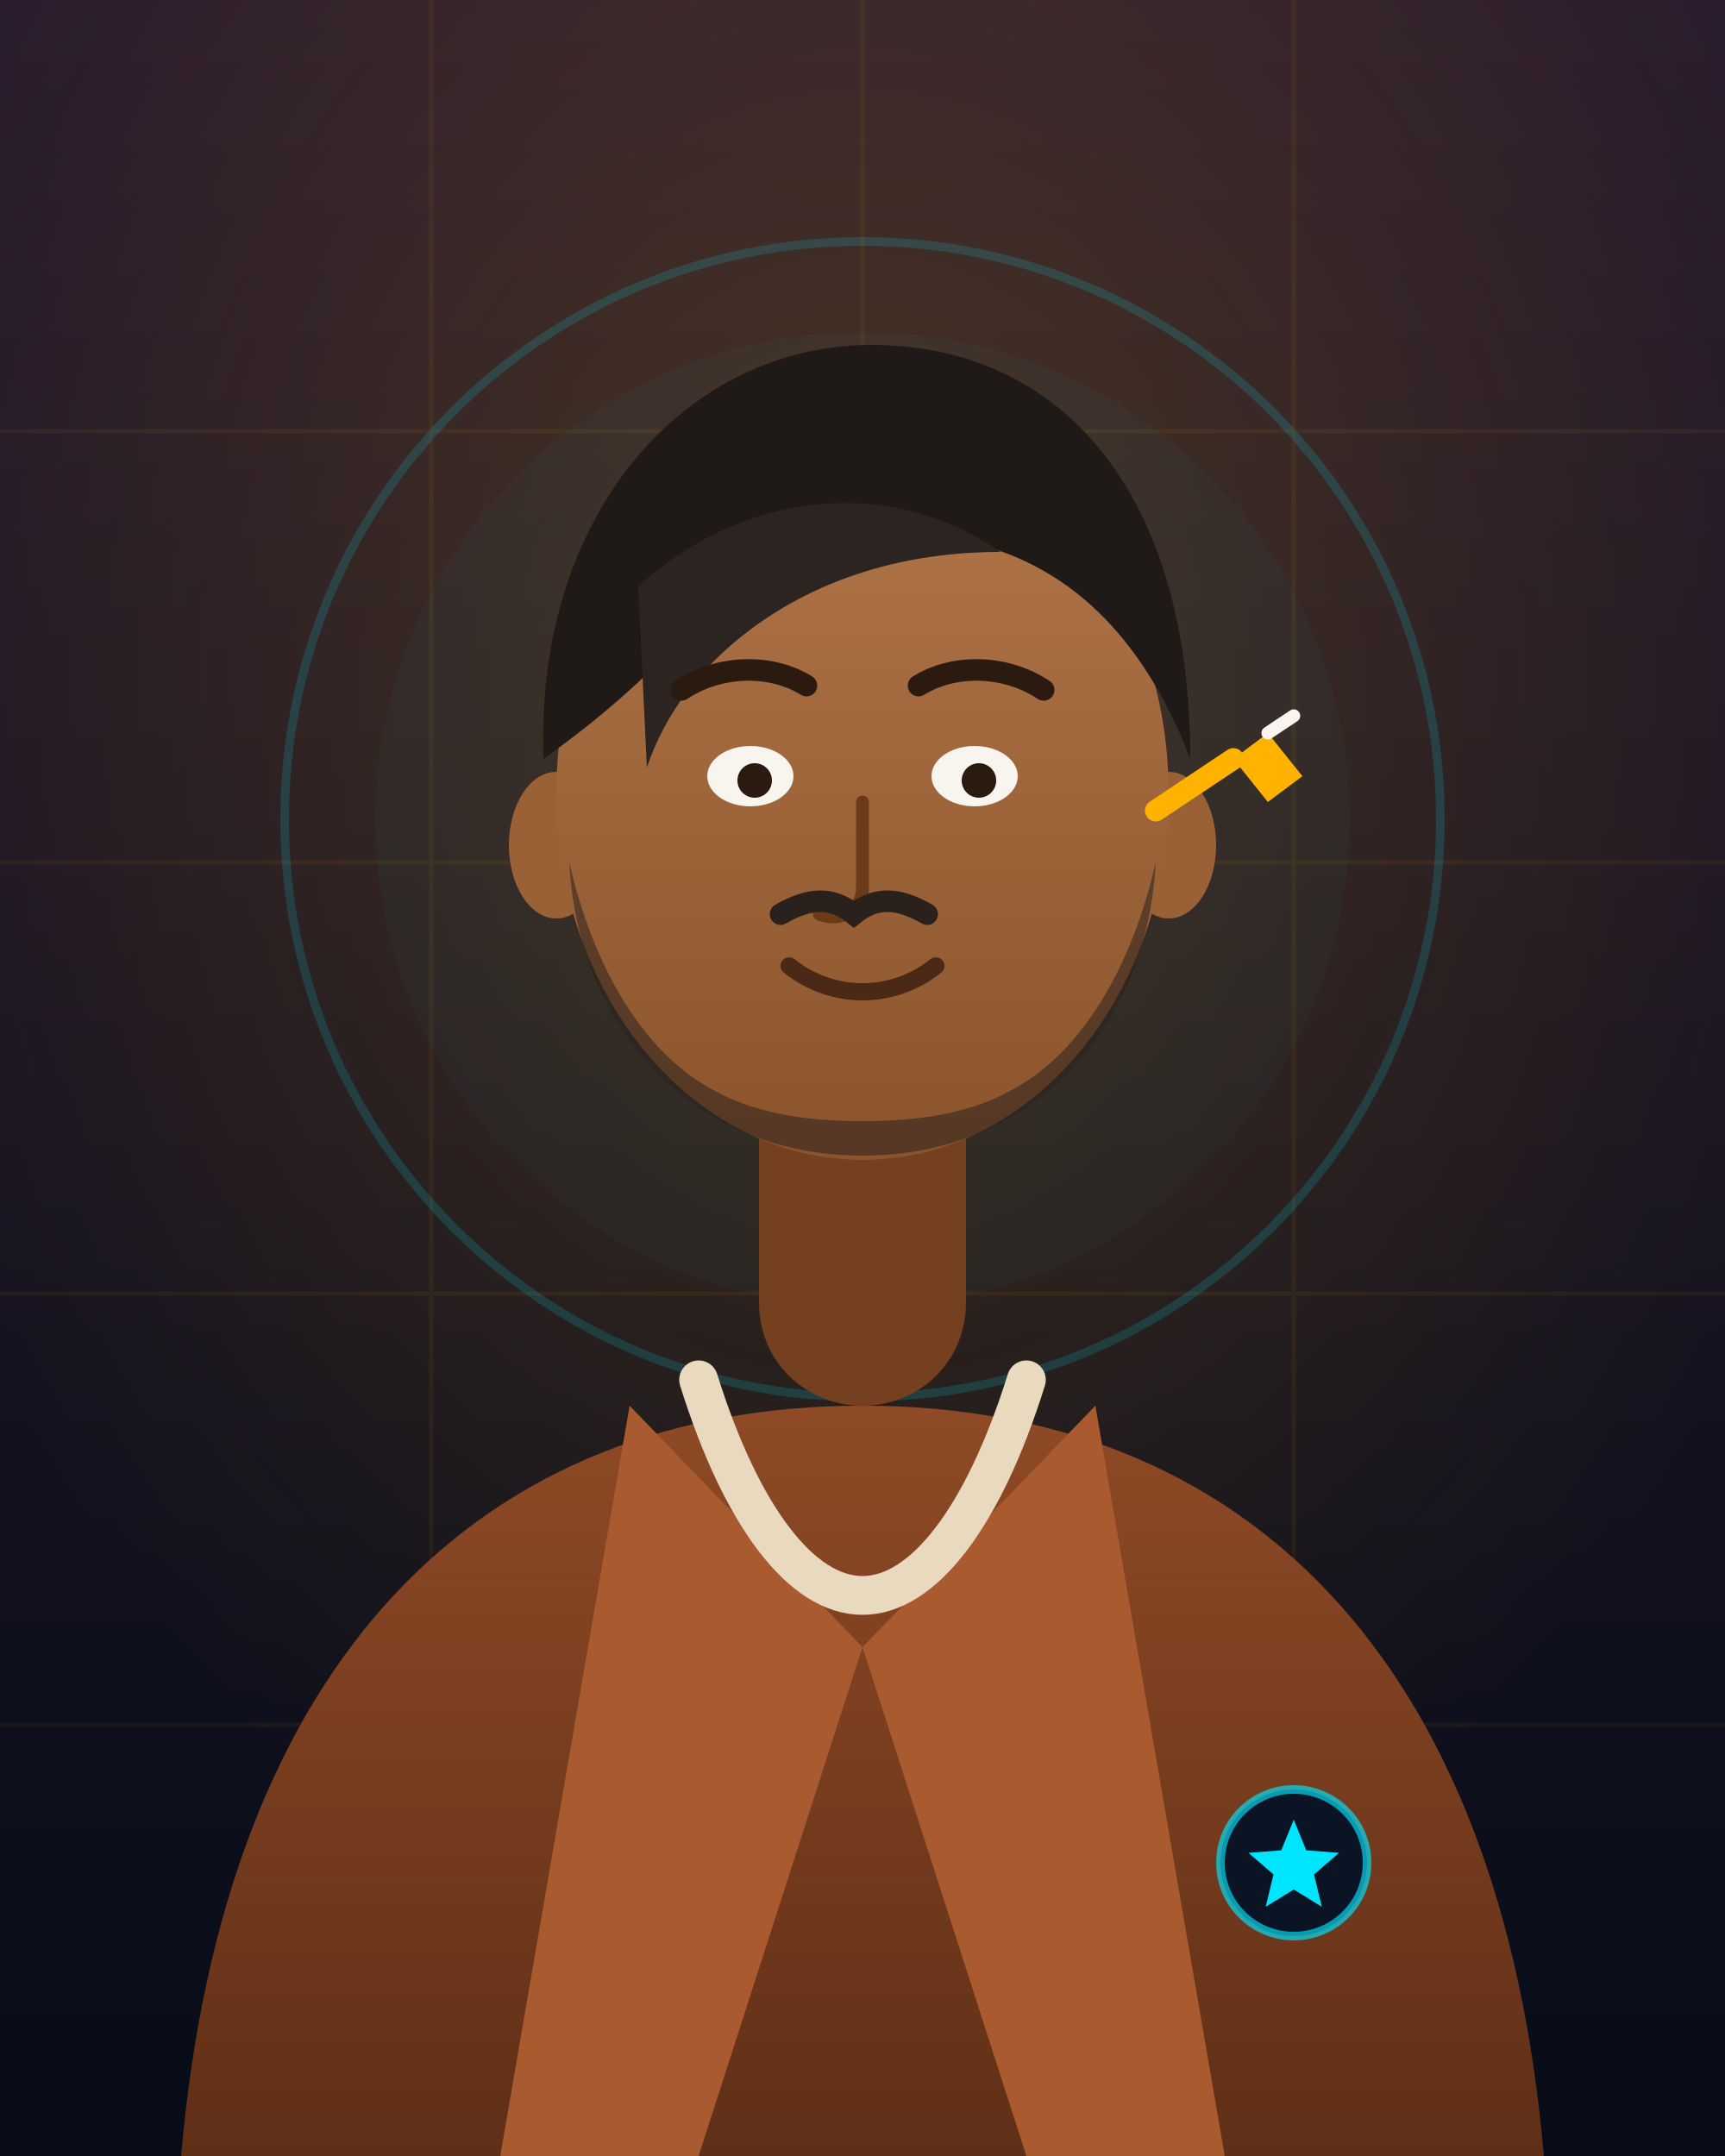
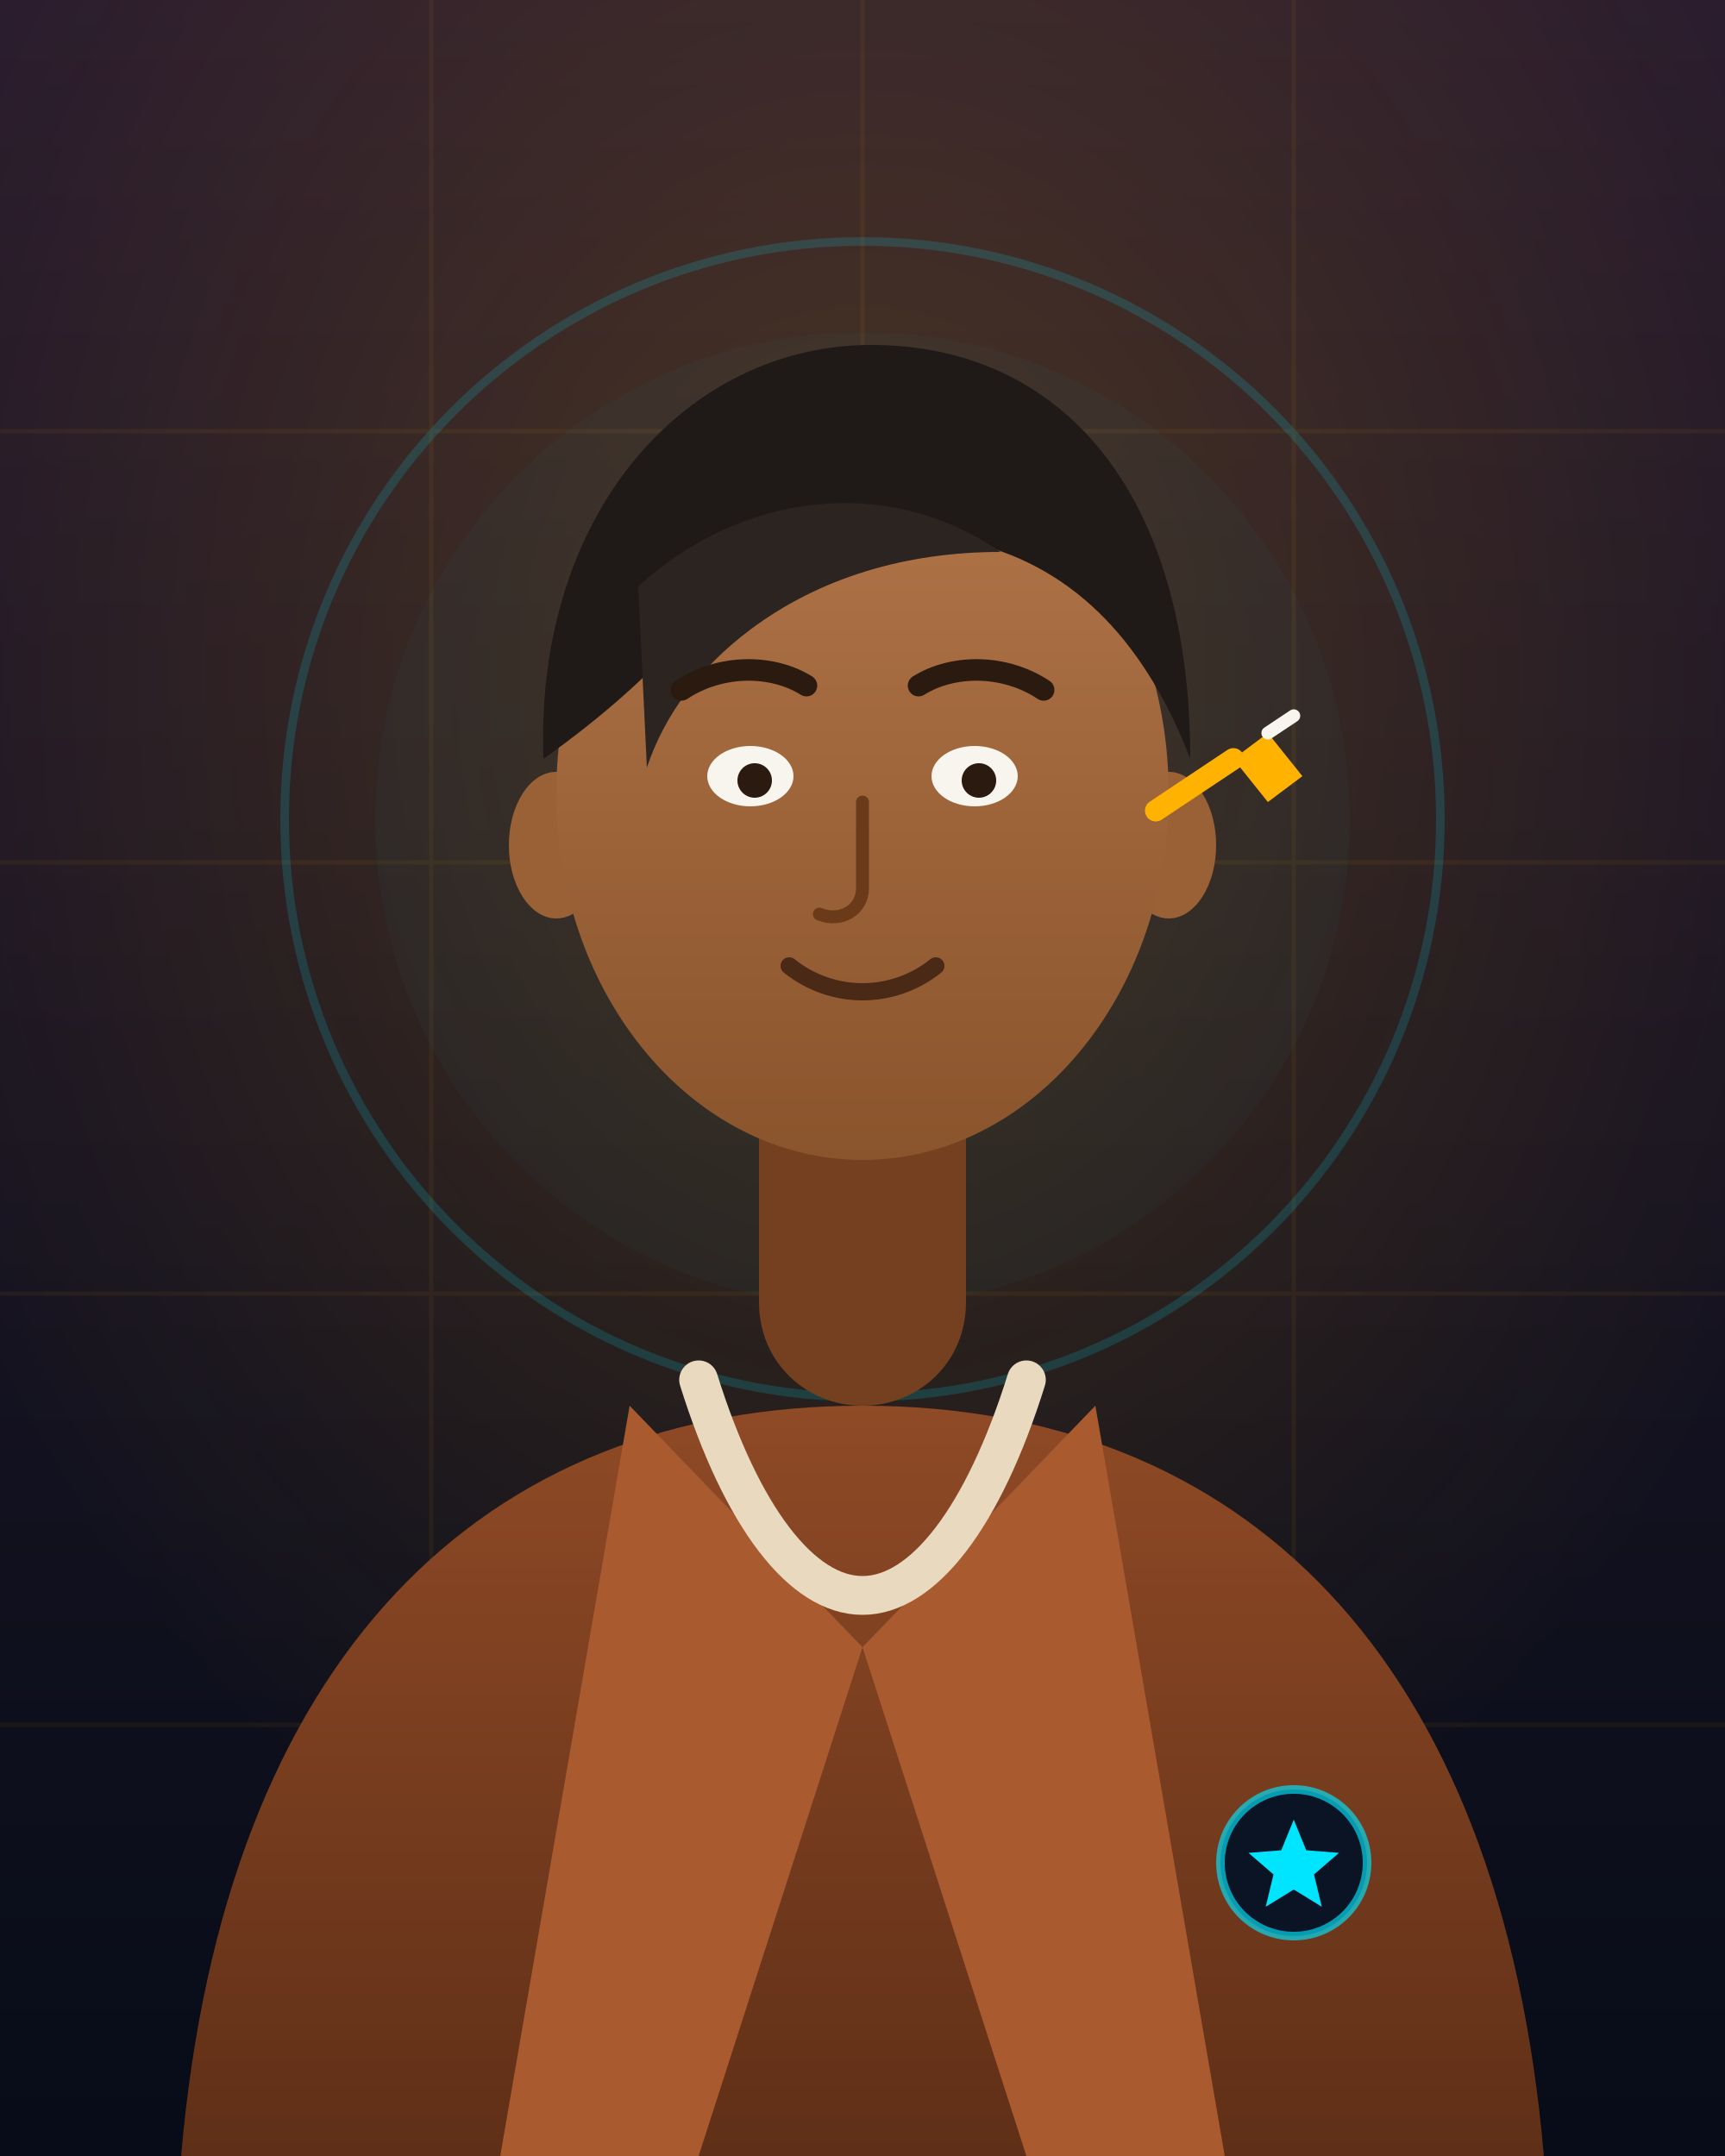
<svg xmlns="http://www.w3.org/2000/svg" viewBox="0 0 400 500" role="img" aria-label="Illustrated portrait of Partha Sarathi">
  <defs>
    <linearGradient id="bg" x1="0" y1="0" x2="0" y2="1">
      <stop offset="0" stop-color="#2a1c2e" />
      <stop offset="1" stop-color="#070c18" />
    </linearGradient>
    <radialGradient id="glow" cx="50%" cy="32%" r="60%">
      <stop offset="0" stop-color="#ffb300" stop-opacity="0.18" />
      <stop offset="1" stop-color="#ffb300" stop-opacity="0" />
    </radialGradient>
    <linearGradient id="skin" x1="0" y1="0" x2="0" y2="1">
      <stop offset="0" stop-color="#b3764a" />
      <stop offset="1" stop-color="#8a542c" />
    </linearGradient>
    <linearGradient id="shirt" x1="0" y1="0" x2="0" y2="1">
      <stop offset="0" stop-color="#8f4a26" />
      <stop offset="1" stop-color="#5f2f17" />
    </linearGradient>
  </defs>
  <rect width="400" height="500" fill="url(#bg)" />
  <rect width="400" height="500" fill="url(#glow)" />
  <g stroke="#ffb300" stroke-opacity="0.06" fill="none">
    <path d="M0 100h400M0 200h400M0 300h400M0 400h400M100 0v500M200 0v500M300 0v500" />
  </g>
  <circle cx="200" cy="190" r="134" fill="none" stroke="#00e5ff" stroke-opacity="0.16" stroke-width="2" />
  <circle cx="200" cy="190" r="113" fill="#00e5ff" fill-opacity="0.03" />
  <path d="M176 250h48v52c0 14-11 24-24 24s-24-10-24-24z" fill="#74401f" />
  <path d="M42 500c10-116 70-174 158-174s148 58 158 174z" fill="url(#shirt)" />
  <path d="M146 326l54 56-38 118h-46z" fill="#a95a2e" />
  <path d="M254 326l-54 56 38 118h46z" fill="#a95a2e" />
  <path d="M162 320c10 32 24 50 38 50s28-18 38-50" fill="none" stroke="#e8d9bf" stroke-width="9" stroke-linecap="round" />
  <ellipse cx="129" cy="196" rx="11" ry="17" fill="#9a6136" />
  <ellipse cx="271" cy="196" rx="11" ry="17" fill="#9a6136" />
  <ellipse cx="200" cy="184" rx="71" ry="85" fill="url(#skin)" />
  <path d="M126 176c-2-58 34-96 76-96 44 0 74 34 74 96-10-26-26-44-50-50-28-7-50 2-66 20-10 11-20 20-34 30z" fill="#1f1917" />
  <path d="M148 136c24-22 58-26 84-8-22 0-42 6-58 18-12 9-20 20-24 32z" fill="#2b2421" />
-   <path d="M132 200c2 38 28 68 68 68s66-30 68-68c-6 26-18 44-32 52-10 6-22 8-36 8s-26-2-36-8c-14-8-26-26-32-52z" fill="#2a211d" opacity="0.55" />
  <path d="M158 160c9-6 21-6 29-1M213 159c8-5 20-5 29 1" stroke="#2a1a10" stroke-width="5" fill="none" stroke-linecap="round" />
  <ellipse cx="174" cy="180" rx="10" ry="7" fill="#f8f4ee" />
  <ellipse cx="226" cy="180" rx="10" ry="7" fill="#f8f4ee" />
  <circle cx="175" cy="181" r="4" fill="#2a1a10" />
  <circle cx="227" cy="181" r="4" fill="#2a1a10" />
  <path d="M200 186v20c0 5-5 8-10 6" stroke="#6b3a18" stroke-width="3" fill="none" stroke-linecap="round" />
-   <path d="M181 212c7-4 12-4 17 0 5-4 10-4 17 0" stroke="#2a211d" stroke-width="5" fill="none" stroke-linecap="round" />
  <path d="M183 224c10 8 24 8 34 0" stroke="#4a2a16" stroke-width="4" fill="none" stroke-linecap="round" />
  <path d="M268 188l18-12" stroke="#ffb300" stroke-width="5" stroke-linecap="round" />
  <path d="M286 176l8-6 8 10-8 6z" fill="#ffb300" />
  <path d="M294 170l6-4" stroke="#f8f4ee" stroke-width="3" stroke-linecap="round" />
  <circle cx="300" cy="432" r="17" fill="#0b1424" stroke="#00e5ff" stroke-opacity="0.65" stroke-width="2" />
  <path d="M300 422l2.9 7.1 7.6.6-5.8 5 1.8 7.5-6.5-4-6.5 4 1.8-7.5-5.8-5 7.6-.6z" fill="#00e5ff" />
</svg>
